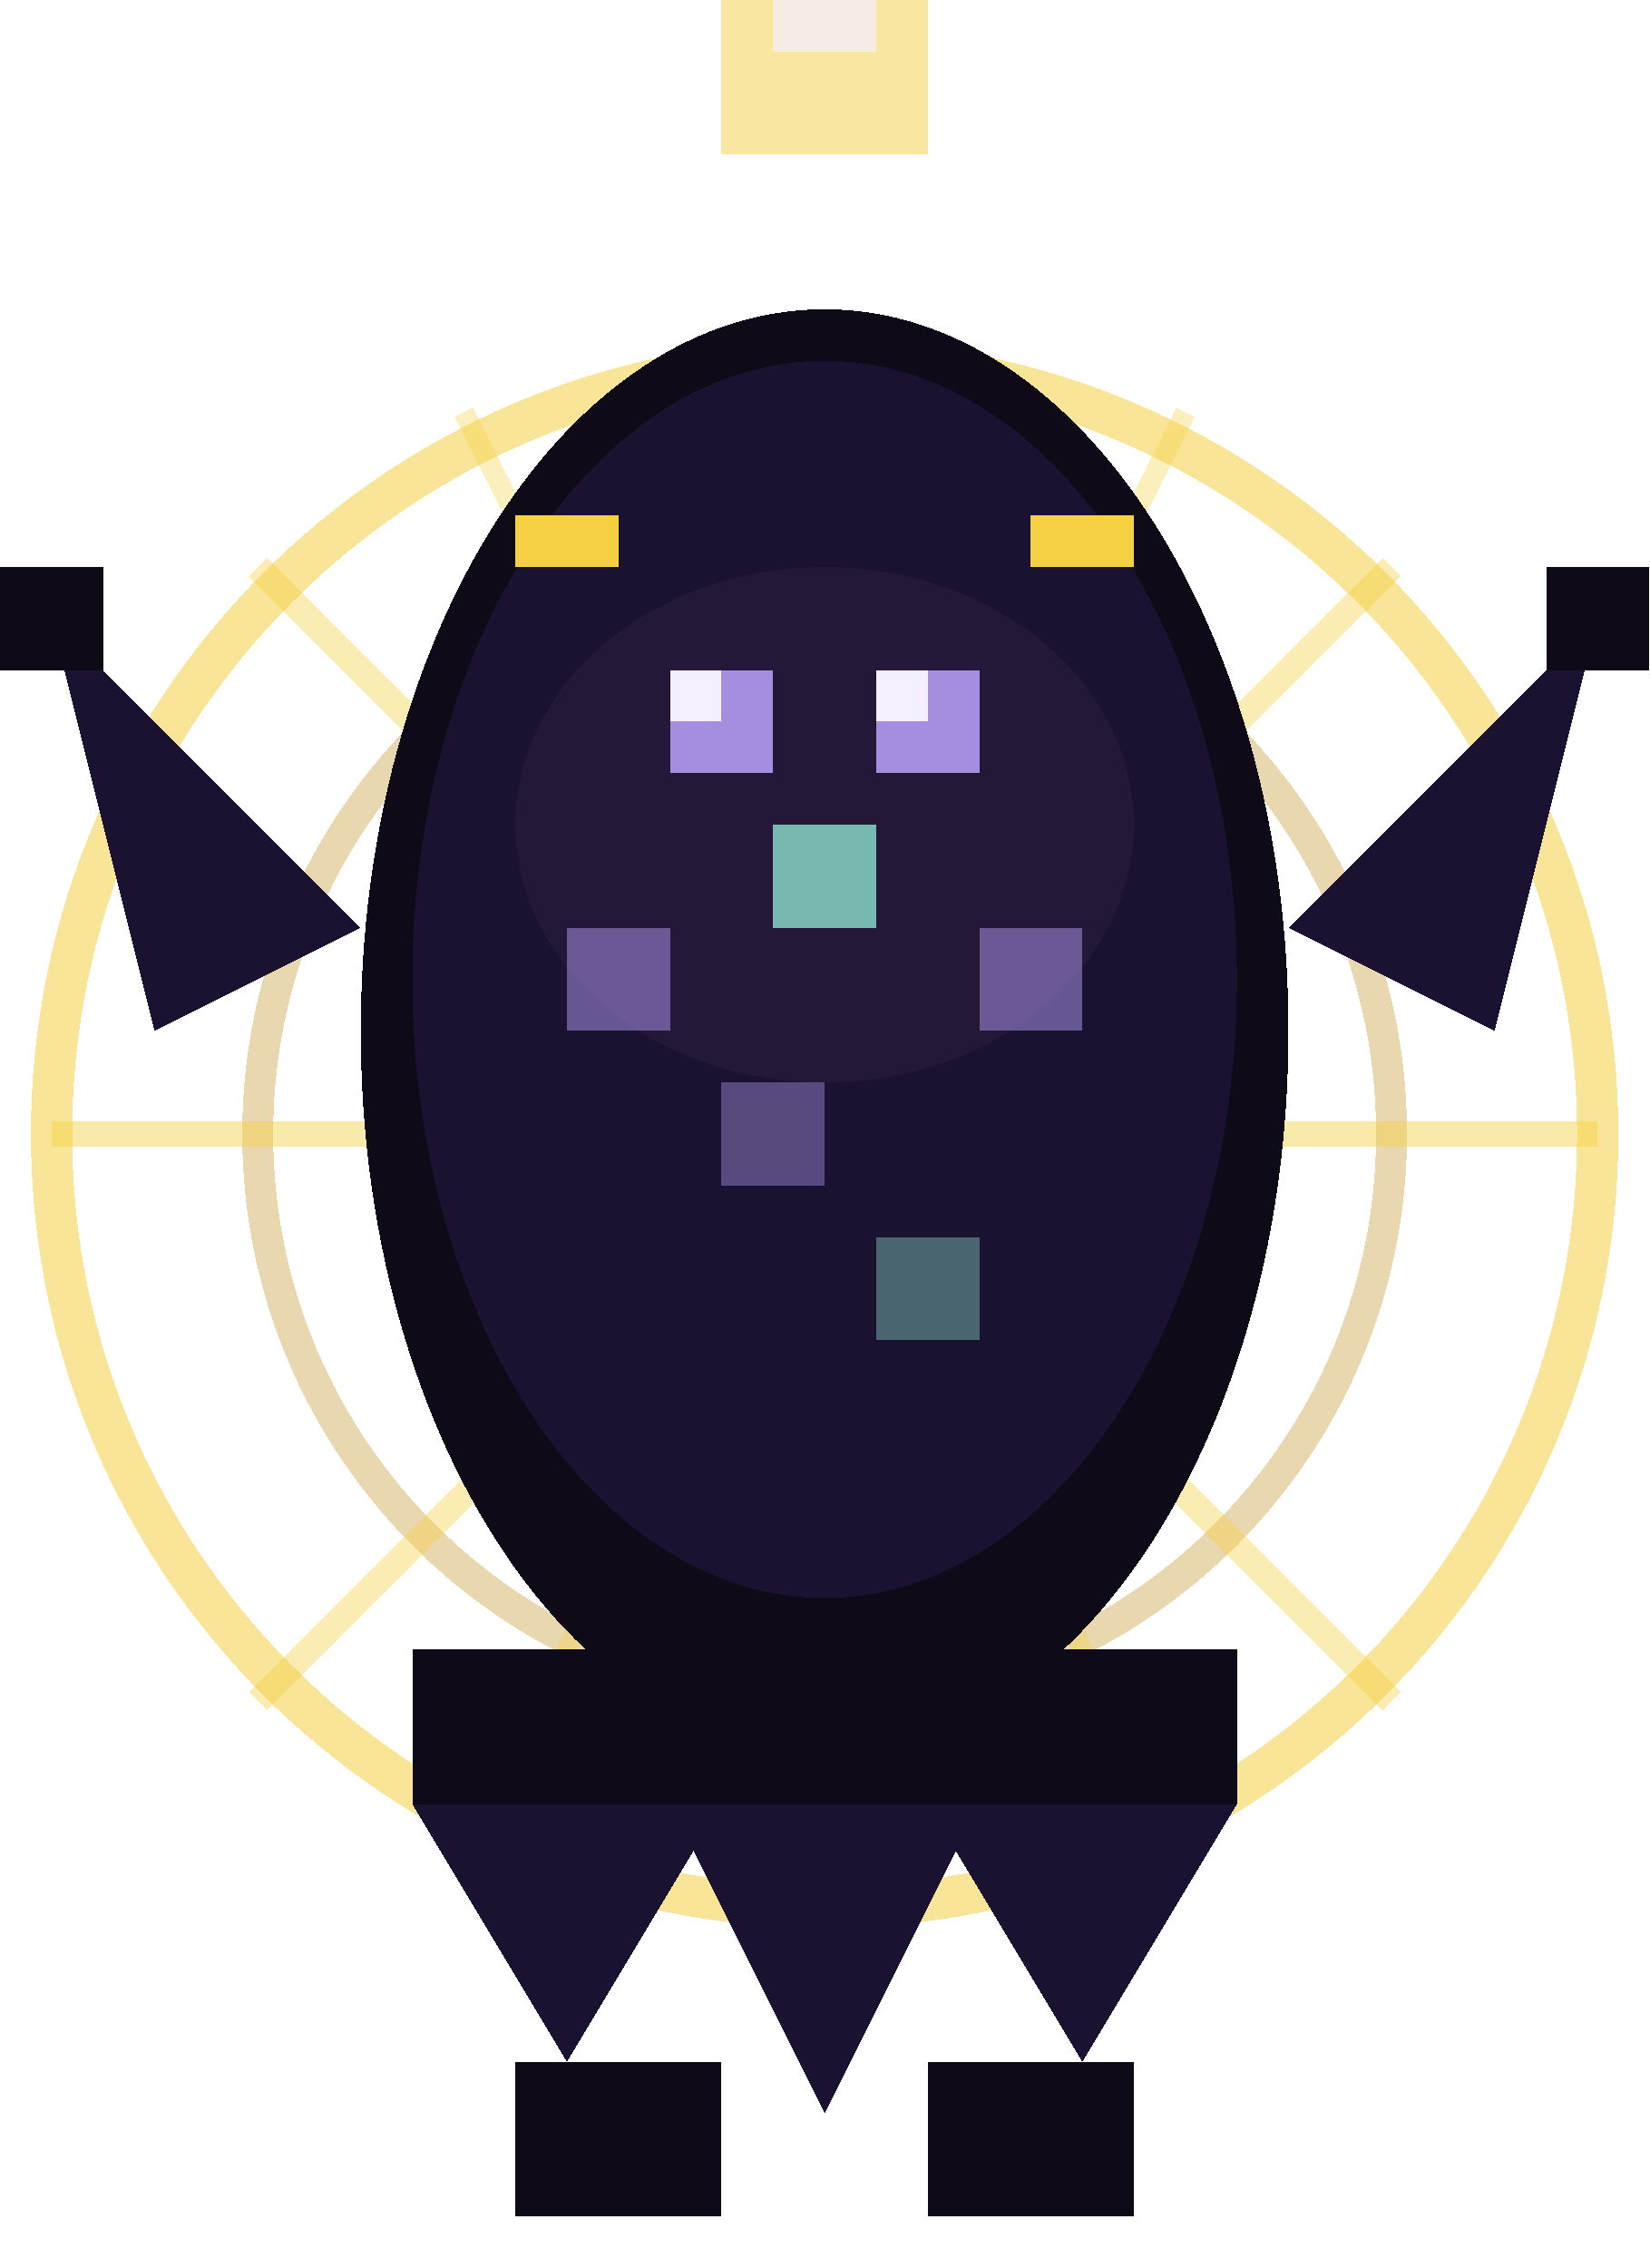
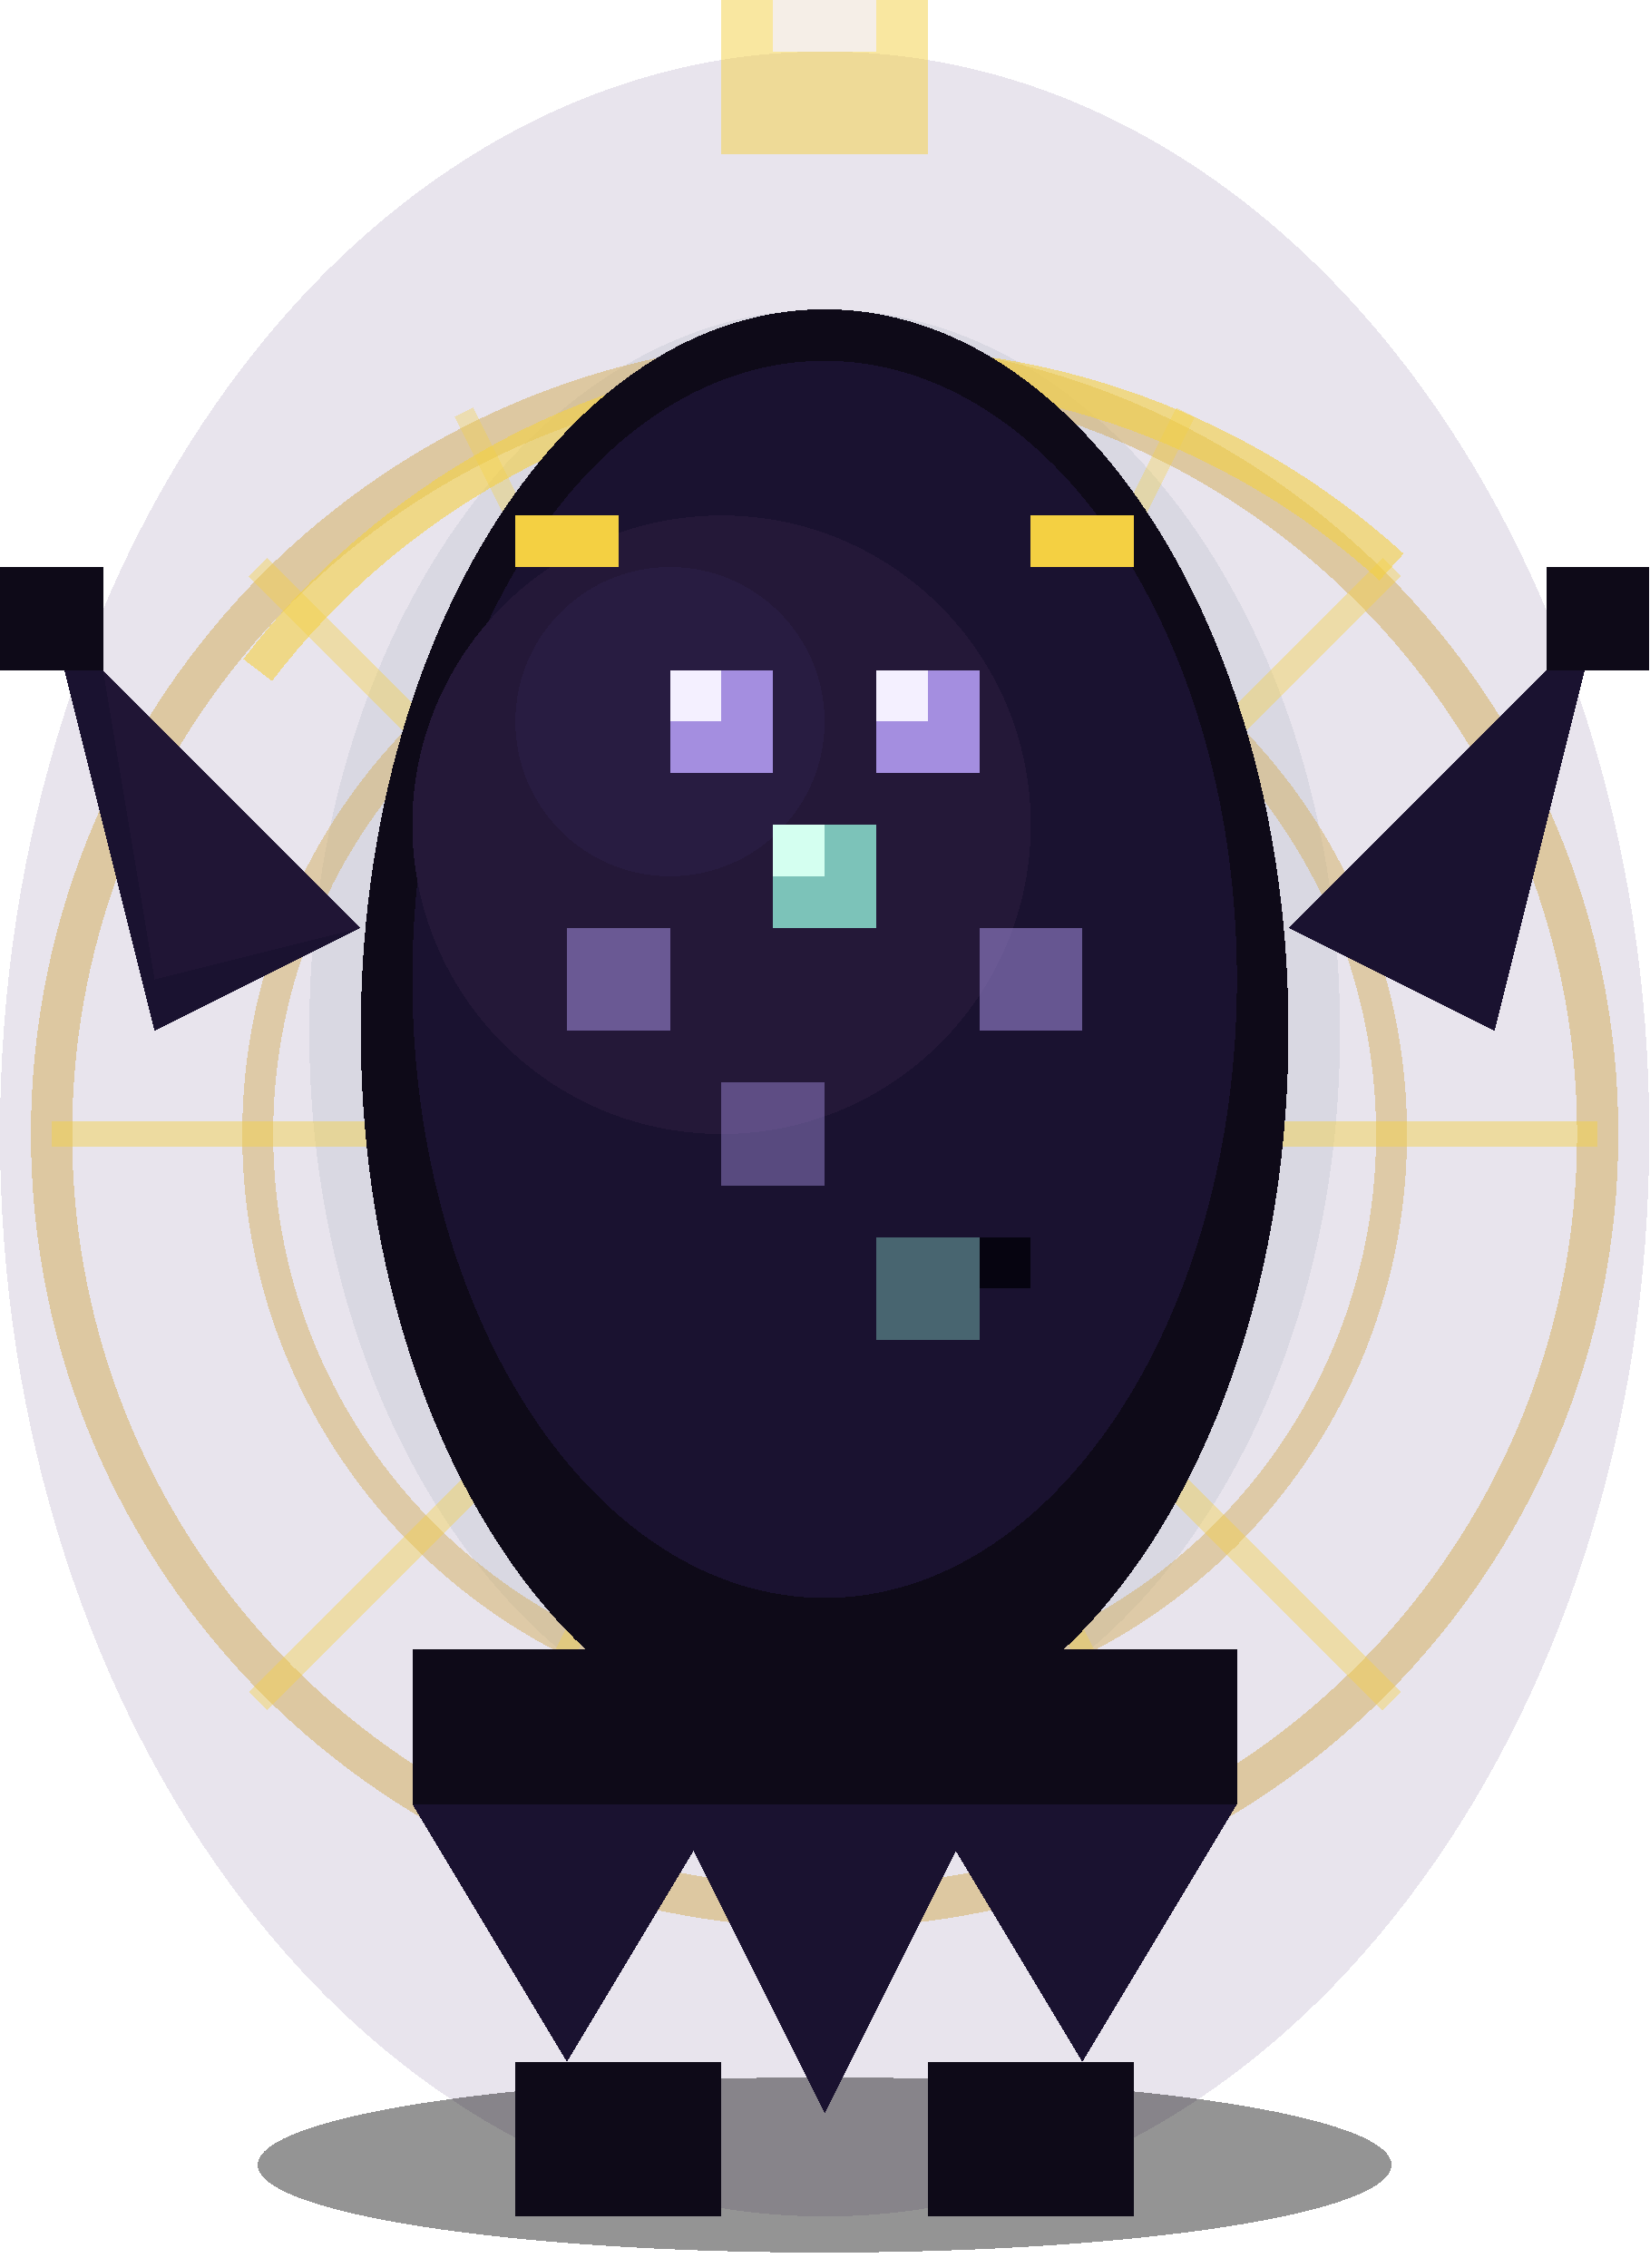
<svg xmlns="http://www.w3.org/2000/svg" viewBox="0 0 32 44" shape-rendering="crispEdges" preserveAspectRatio="xMidYMax meet" aria-label="The Unmade">
-   <circle cx="16" cy="22" r="15" fill="none" stroke="#f4d042" stroke-width="0.8" opacity="0.55" />
+   <ellipse cx="16" cy="22" rx="16" ry="21" fill="#3a1a6a" opacity="0.12" />
+   <ellipse cx="16" cy="20" rx="10" ry="14" fill="#2a4a6a" opacity="0.08" />
+   <ellipse cx="16" cy="42" rx="11" ry="1.7" fill="#000" opacity="0.42" />
+   <circle cx="16" cy="22" r="15" fill="none" stroke="#d4b062" stroke-width="0.8" opacity="0.55" />
+   <path d="M5 13 A15 15 0 0 1 27 11" fill="none" stroke="#f4d042" stroke-width="0.7" opacity="0.6" />
  <circle cx="16" cy="22" r="11" fill="none" stroke="#d4b062" stroke-width="0.6" opacity="0.5" />
  <line x1="16" y1="7" x2="16" y2="37" stroke="#f4d042" stroke-width="0.5" opacity="0.45" />
  <line x1="1" y1="22" x2="31" y2="22" stroke="#f4d042" stroke-width="0.5" opacity="0.45" />
  <line x1="5" y1="11" x2="27" y2="33" stroke="#f4d042" stroke-width="0.5" opacity="0.4" />
  <line x1="27" y1="11" x2="5" y2="33" stroke="#f4d042" stroke-width="0.5" opacity="0.4" />
  <line x1="9" y1="8" x2="23" y2="36" stroke="#f4d042" stroke-width="0.4" opacity="0.35" />
  <line x1="23" y1="8" x2="9" y2="36" stroke="#f4d042" stroke-width="0.4" opacity="0.35" />
  <ellipse cx="16" cy="20" rx="9" ry="14" fill="#0e0a18" />
  <ellipse cx="16" cy="19" rx="8" ry="12" fill="#1a1230" />
-   <ellipse cx="16" cy="16" rx="6" ry="5" fill="#241838" />
+   <ellipse cx="14" cy="16" rx="6" ry="6" fill="#241838" />
+   <ellipse cx="13" cy="14" rx="3" ry="3" fill="#2a1e44" opacity="0.7" />
+   <rect x="19" y="24" width="1" height="1" fill="#060410" />
+   <rect x="12" y="27" width="1" height="1" fill="#1a1230" />
+   <rect x="18" y="13" width="1" height="1" fill="#2a1e44" />
  <rect x="13" y="13" width="2" height="2" fill="#a48ee0" />
  <rect x="17" y="13" width="2" height="2" fill="#a48ee0" />
  <rect x="13" y="13" width="1" height="1" fill="#f4f0ff" />
  <rect x="17" y="13" width="1" height="1" fill="#f4f0ff" />
-   <rect x="15" y="16" width="2" height="2" fill="#8ce0d0" opacity="0.8" />
+   <rect x="15" y="16" width="2" height="2" fill="#8ce0d0" opacity="0.85" />
+   <rect x="15" y="16" width="1" height="1" fill="#d4fff0" />
  <rect x="11" y="18" width="2" height="2" fill="#a48ee0" opacity="0.55" />
  <rect x="19" y="18" width="2" height="2" fill="#a48ee0" opacity="0.55" />
  <rect x="14" y="21" width="2" height="2" fill="#a48ee0" opacity="0.45" />
  <rect x="17" y="24" width="2" height="2" fill="#8ce0d0" opacity="0.4" />
  <rect x="10" y="10" width="2" height="1" fill="#f4d042" />
  <rect x="20" y="10" width="2" height="1" fill="#f4d042" />
  <polygon points="7,18 1,12 3,20" fill="#1a1230" />
  <polygon points="25,18 31,12 29,20" fill="#1a1230" />
+   <polygon points="7,18 2,13 3,19" fill="#241838" opacity="0.6" />
  <rect x="0" y="11" width="2" height="2" fill="#0e0a18" />
  <rect x="30" y="11" width="2" height="2" fill="#0e0a18" />
  <rect x="8" y="32" width="16" height="3" fill="#0e0a18" />
  <polygon points="8,35 11,40 14,35" fill="#1a1230" />
  <polygon points="13,35 16,41 19,35" fill="#1a1230" />
  <polygon points="18,35 21,40 24,35" fill="#1a1230" />
  <rect x="10" y="40" width="4" height="3" fill="#0e0a18" />
  <rect x="18" y="40" width="4" height="3" fill="#0e0a18" />
  <rect x="14" y="0" width="4" height="3" fill="#f4d042" opacity="0.5" />
-   <rect x="15" y="-1" width="2" height="2" fill="#f4f0ff" opacity="0.7" />
+   <rect x="15" y="-1" width="2" height="2" fill="#f4f0ff" opacity="0.75" />
</svg>
